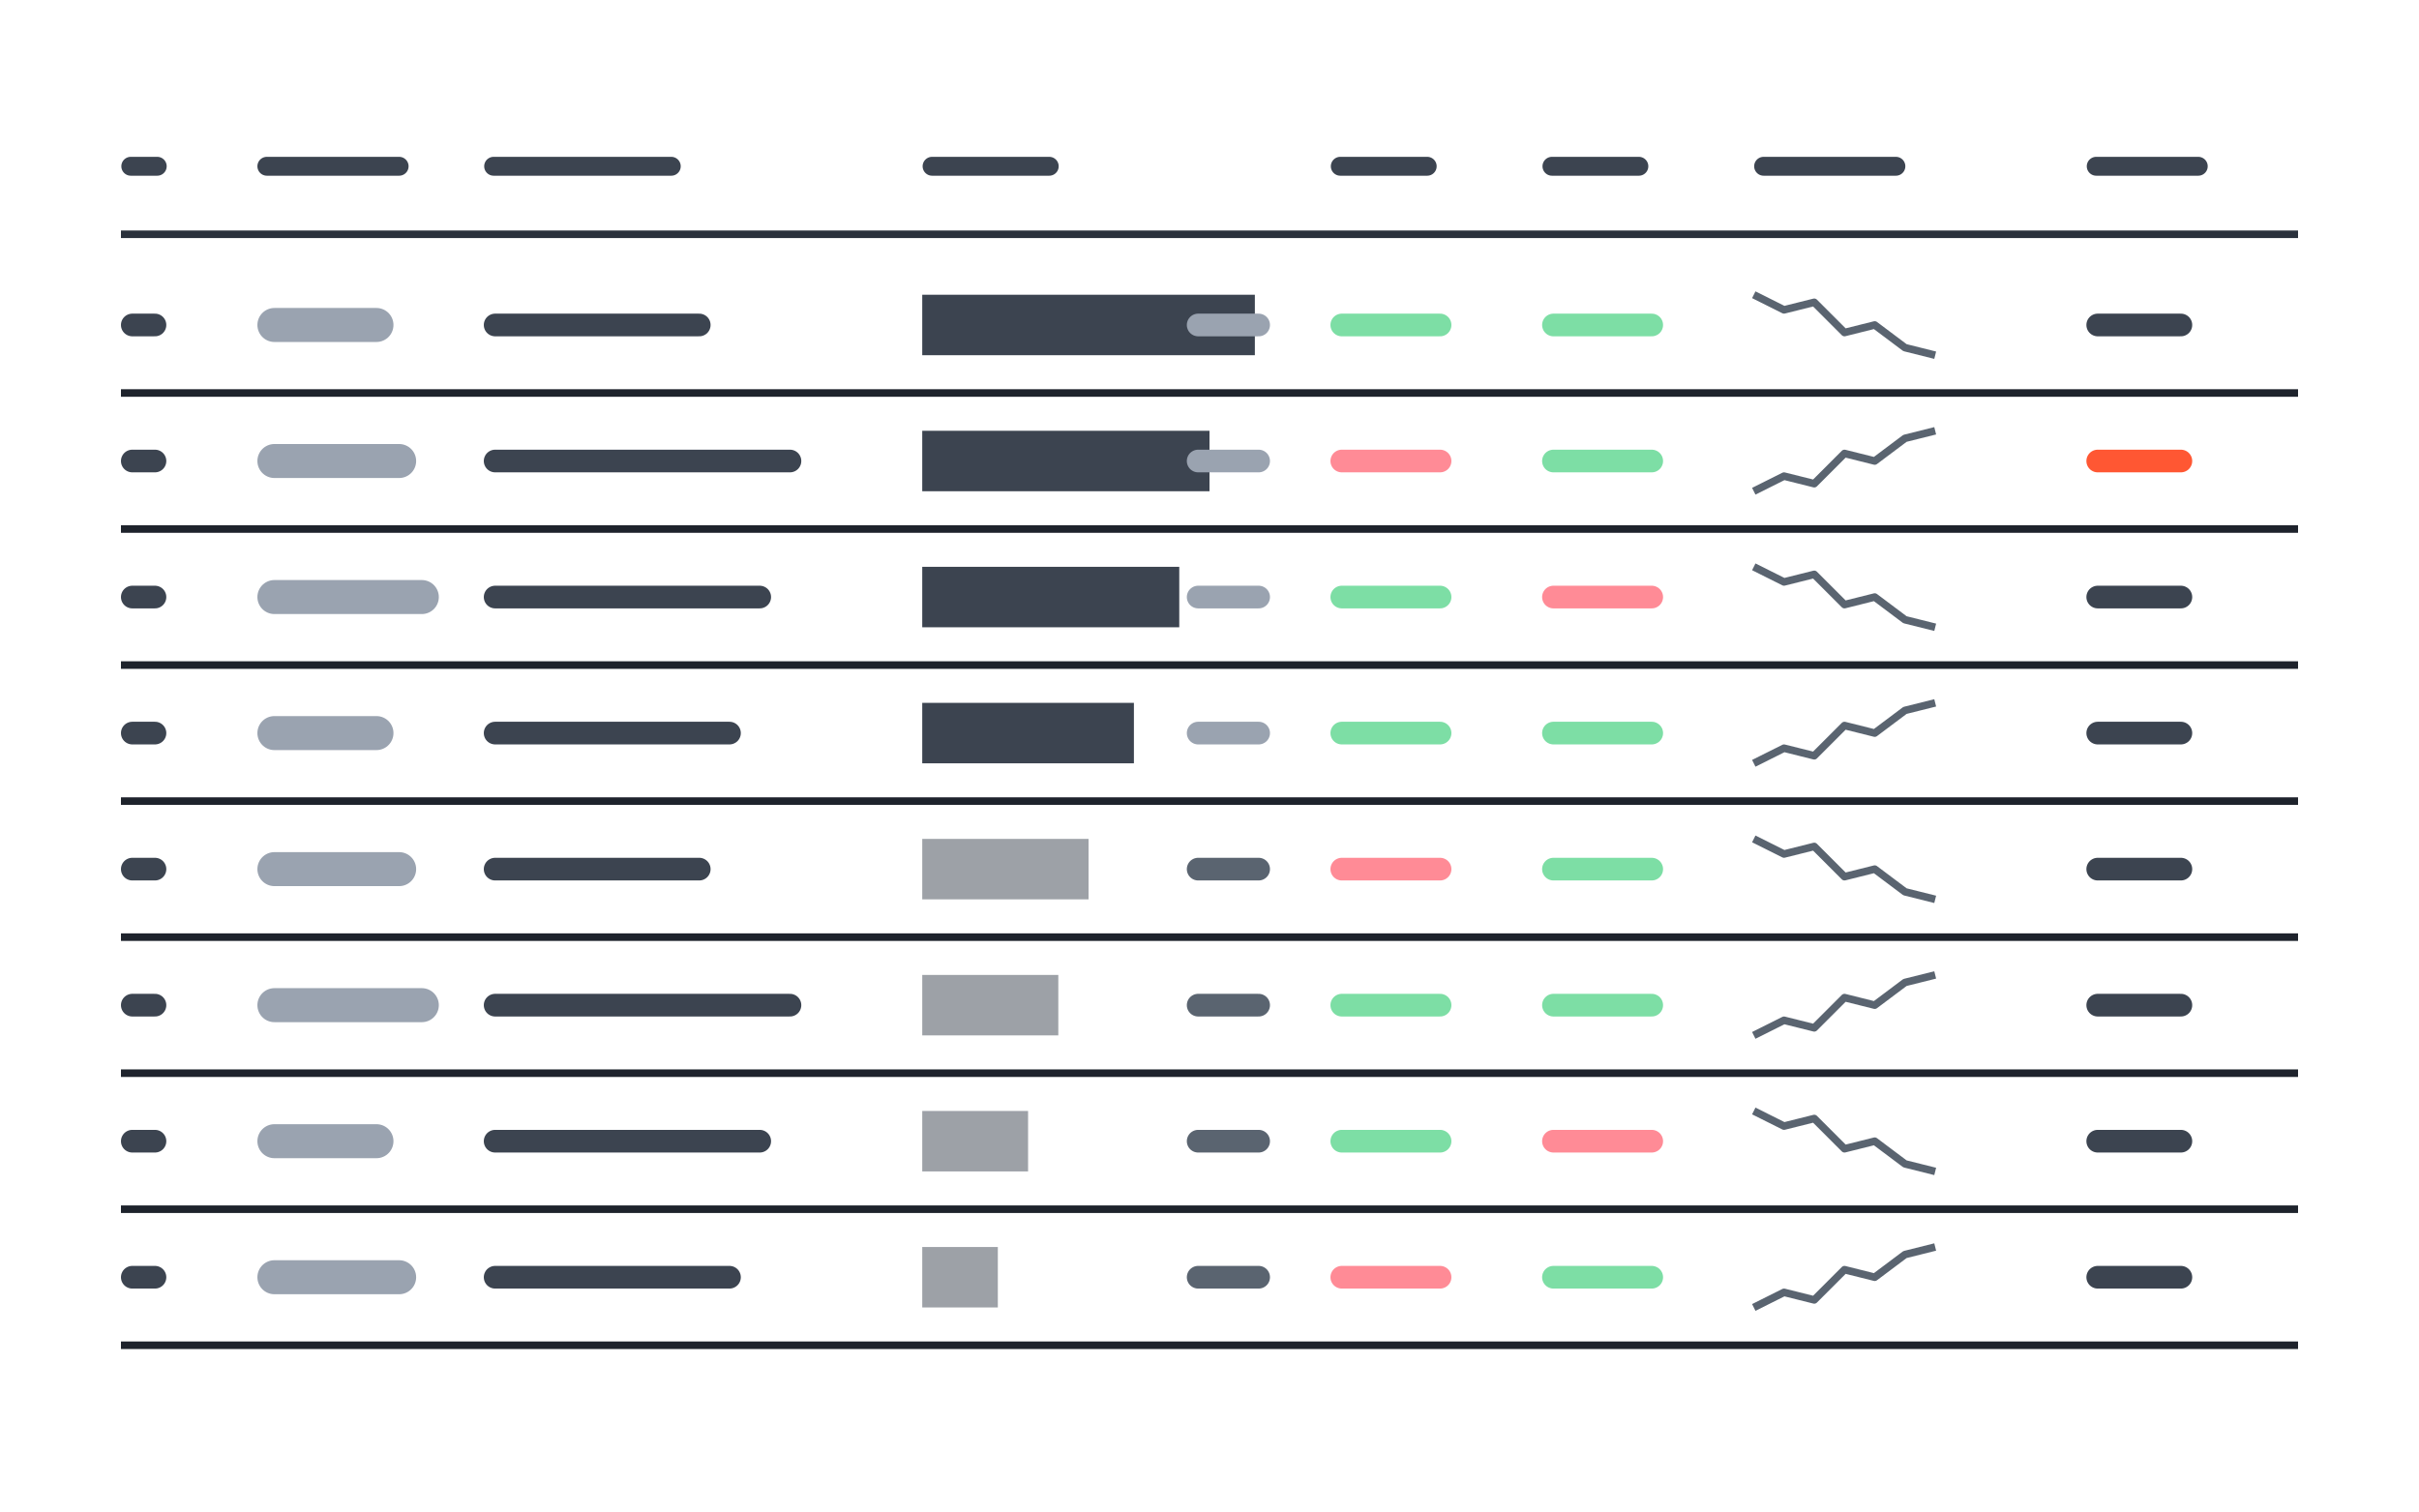
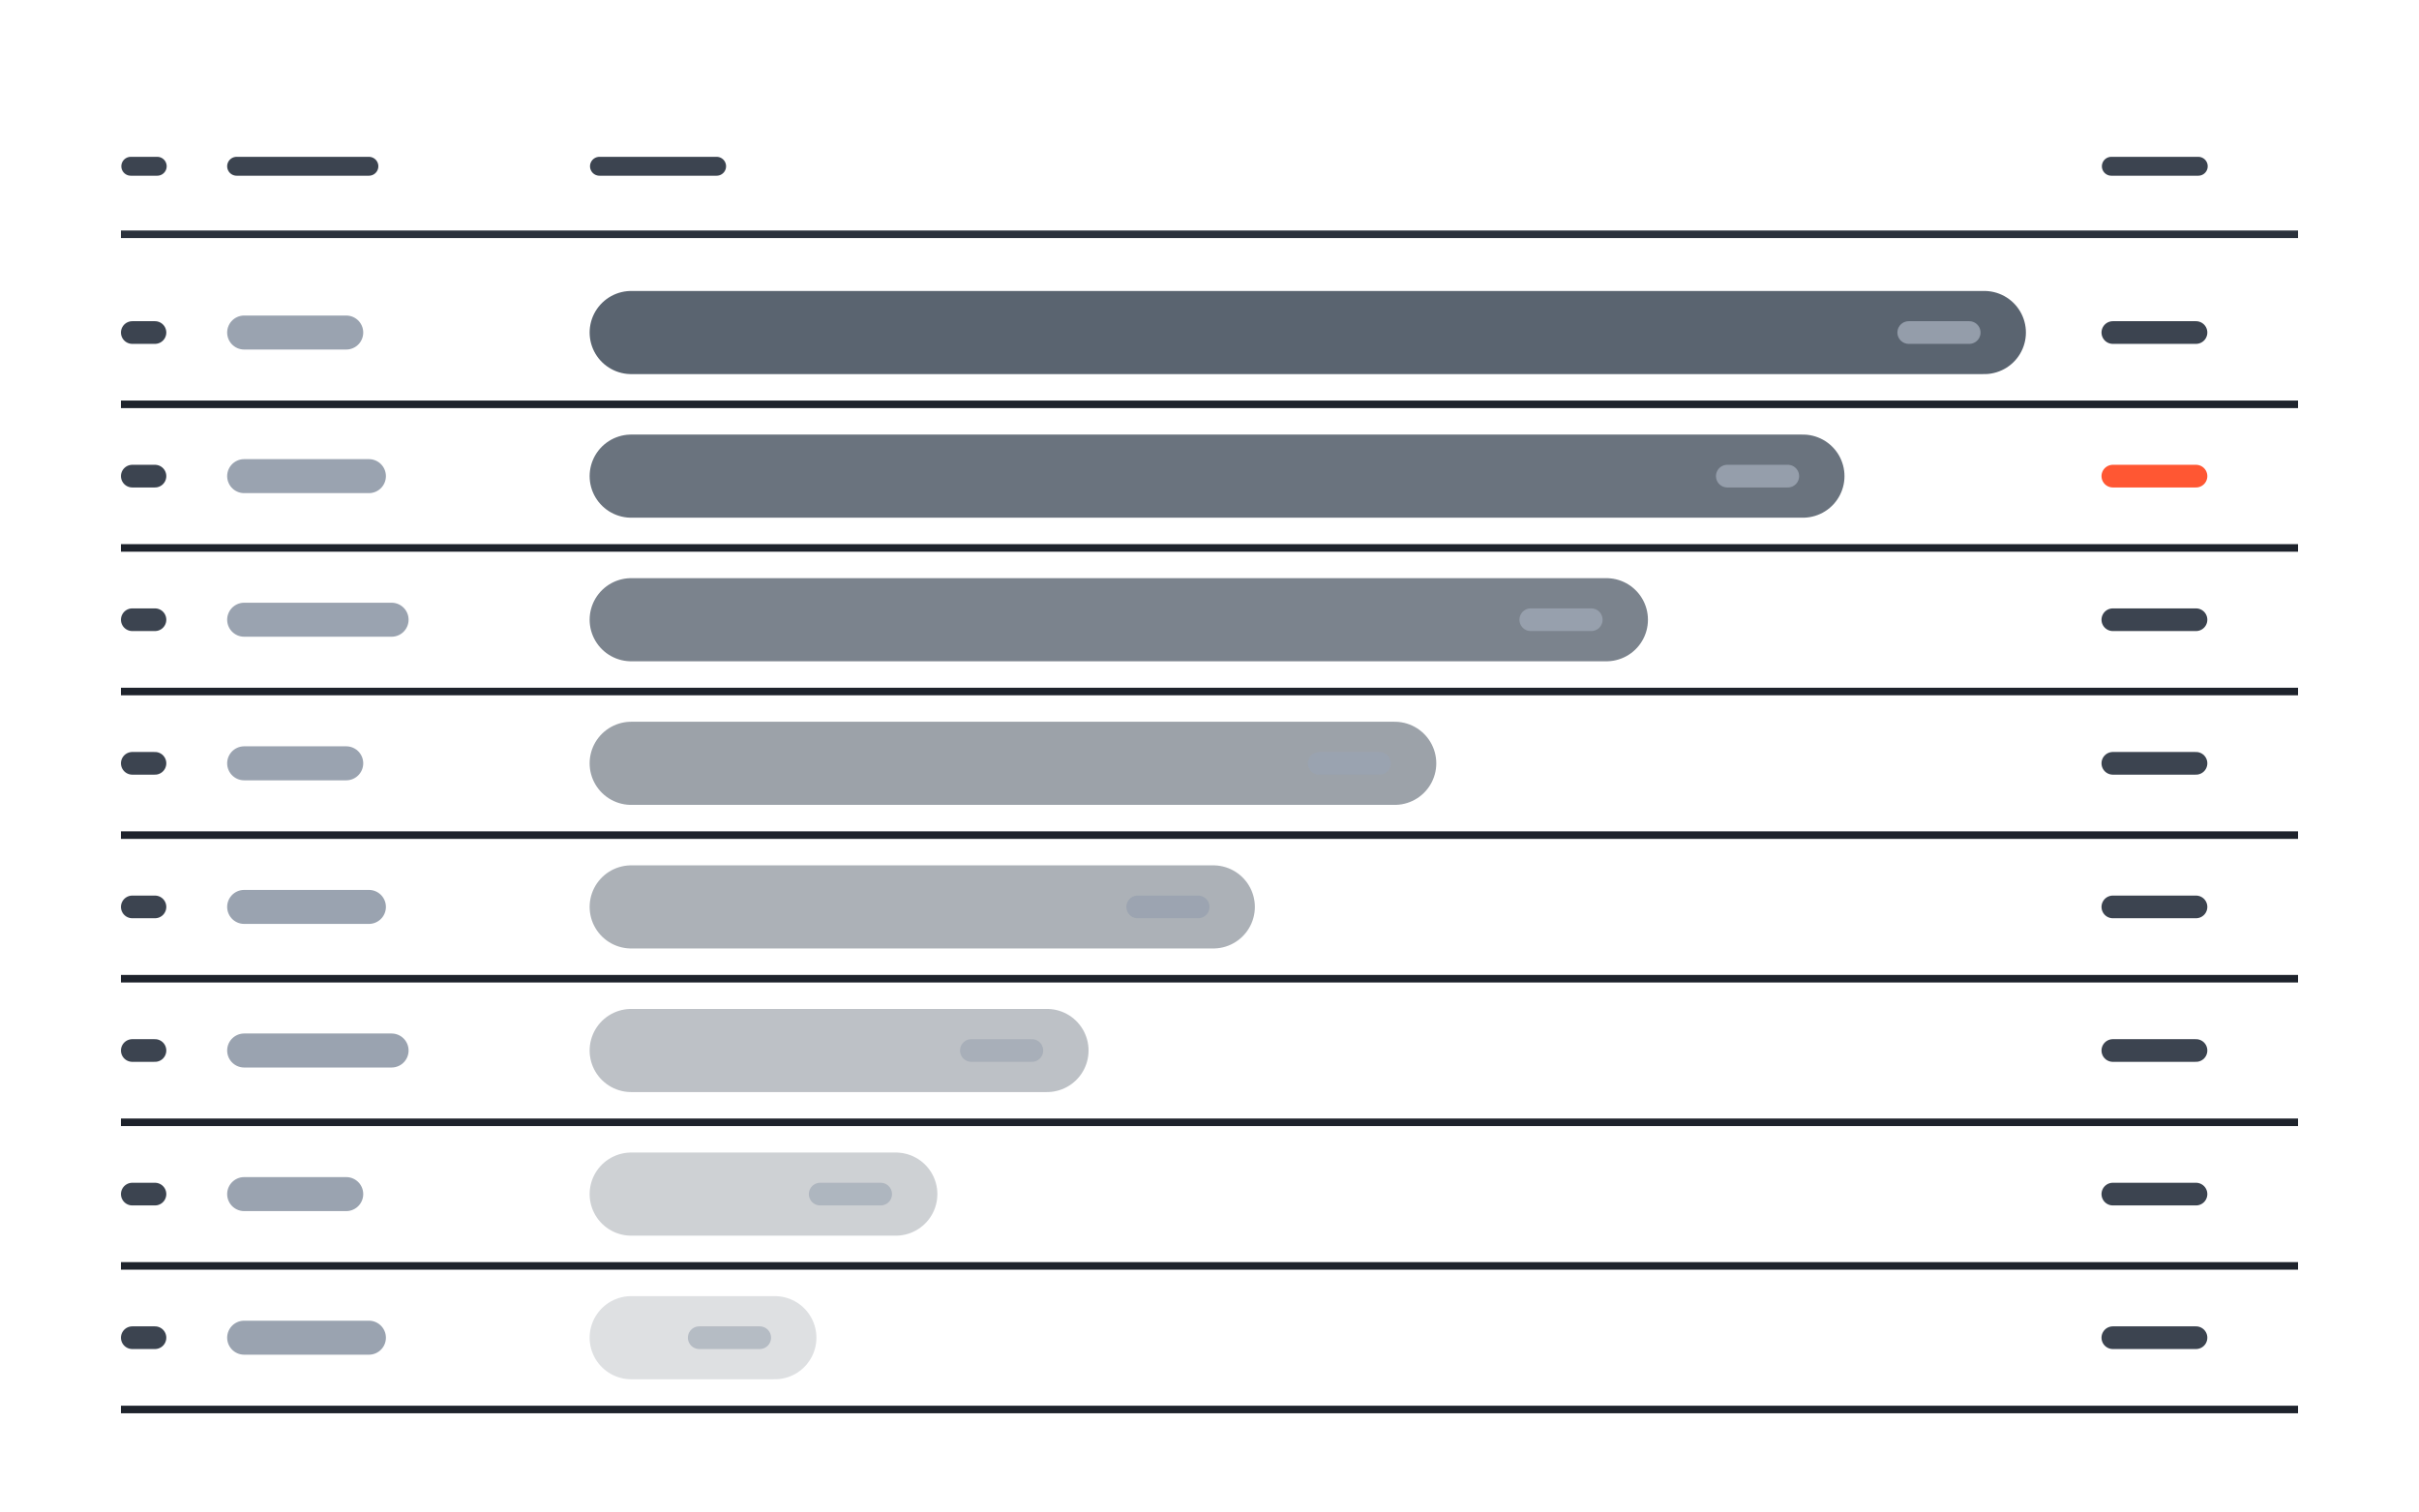
<svg xmlns="http://www.w3.org/2000/svg" viewBox="0 0 320 200">
-   <path fill="none" stroke="#3c4450" stroke-width="2.5" stroke-linecap="round" d="M17.3 22h3.5M35.3 22h17.5M65.3 22h23.5M123.3 22h15.5M177.3 22h11.5M205.3 22h11.5M233.3 22h17.5M277.3 22h13.5" />
+   <path fill="none" stroke="#3c4450" stroke-width="2.5" stroke-linecap="round" d="M17.3 22h3.5M31.3 22h17.5M79.3 22h15.5M279.3 22h11.5" />
  <path fill="none" stroke="#2a313c" d="M16 31L304 31" />
-   <path fill="none" stroke="#1e232c" d="M16 52L304 52M16 70L304 70M16 88L304 88M16 106L304 106M16 124L304 124M16 142L304 142M16 160L304 160M16 178L304 178" />
-   <path fill="#3c4450" opacity="1" d="M122 39h44v8h-44zM122 57h38v8h-38zM122 75h34v8h-34zM122 93h28v8h-28z" />
-   <path fill="#3c4450" opacity="0.5" d="M122 111h22v8h-22zM122 129h18v8h-18zM122 147h14v8h-14zM122 165h10v8h-10z" />
-   <path fill="none" stroke="#3c4450" stroke-width="3" stroke-linecap="round" d="M17.5 43h3M65.5 43h27M277.5 43h11M17.5 61h3M65.5 61h39M17.5 79h3M65.5 79h35M277.5 79h11M17.5 97h3M65.5 97h31M277.5 97h11M17.5 115h3M65.5 115h27M277.5 115h11M17.5 133h3M65.5 133h39M277.5 133h11M17.5 151h3M65.5 151h35M277.5 151h11M17.5 169h3M65.5 169h31M277.5 169h11" />
-   <path fill="none" stroke="#9aa3b0" stroke-width="4.5" stroke-linecap="round" d="M36.3 43h13.5M36.3 61h16.5M36.3 79h19.5M36.3 97h13.5M36.3 115h16.5M36.3 133h19.5M36.3 151h13.5M36.3 169h16.5" />
-   <path fill="none" stroke="#9aa3b0" stroke-width="3" stroke-linecap="round" d="M158.5 43h8M158.5 61h8M158.5 79h8M158.5 97h8" />
-   <path fill="none" stroke="#46d07f" stroke-width="3" stroke-linecap="round" opacity="0.7" d="M177.5 43h13M205.5 43h13M205.5 61h13M177.5 79h13M177.5 97h13M205.5 97h13M205.5 115h13M177.5 133h13M205.5 133h13M177.5 151h13M205.5 169h13" />
-   <path fill="none" stroke="#5a6470" stroke-linejoin="round" d="M232 39L236 41L240 40L244 44L248 43L252 46L256 47M232 65L236 63L240 64L244 60L248 61L252 58L256 57M232 75L236 77L240 76L244 80L248 79L252 82L256 83M232 101L236 99L240 100L244 96L248 97L252 94L256 93M232 111L236 113L240 112L244 116L248 115L252 118L256 119M232 137L236 135L240 136L244 132L248 133L252 130L256 129M232 147L236 149L240 148L244 152L248 151L252 154L256 155M232 173L236 171L240 172L244 168L248 169L252 166L256 165" />
-   <path fill="none" stroke="#ff5a6a" stroke-width="3" stroke-linecap="round" opacity="0.7" d="M177.5 61h13M205.5 79h13M177.5 115h13M205.5 151h13M177.5 169h13" />
-   <path fill="none" stroke="#ff5733" stroke-width="3" stroke-linecap="round" d="M277.5 61h11" />
-   <path fill="none" stroke="#5a6470" stroke-width="3" stroke-linecap="round" d="M158.5 115h8M158.5 133h8M158.5 151h8M158.5 169h8" />
+   <path fill="none" stroke="#1e232c" d="M16 53.5L304 53.5M16 72.5L304 72.5M16 91.5L304 91.5M16 110.5L304 110.5M16 129.5L304 129.5M16 148.5L304 148.5M16 167.5L304 167.5M16 186.5L304 186.5" />
+   <path fill="none" stroke="#5a6470" stroke-width="11" stroke-linecap="round" opacity="1" d="M83.5 44h179" />
+   <path fill="none" stroke="#5a6470" stroke-width="11" stroke-linecap="round" opacity="0.9" d="M83.5 63h155" />
+   <path fill="none" stroke="#5a6470" stroke-width="11" stroke-linecap="round" opacity="0.8" d="M83.5 82h129" />
+   <path fill="none" stroke="#5a6470" stroke-width="11" stroke-linecap="round" opacity="0.6" d="M83.5 101h101" />
+   <path fill="none" stroke="#5a6470" stroke-width="11" stroke-linecap="round" opacity="0.5" d="M83.5 120h77" />
+   <path fill="none" stroke="#5a6470" stroke-width="11" stroke-linecap="round" opacity="0.4" d="M83.5 139h55" />
+   <path fill="none" stroke="#5a6470" stroke-width="11" stroke-linecap="round" opacity="0.3" d="M83.5 158h35" />
+   <path fill="none" stroke="#5a6470" stroke-width="11" stroke-linecap="round" opacity="0.2" d="M83.5 177h19" />
+   <path fill="none" stroke="#3c4450" stroke-width="3" stroke-linecap="round" d="M17.5 44h3M279.5 44h11M17.5 63h3M17.5 82h3M279.5 82h11M17.5 101h3M279.5 101h11M17.5 120h3M279.5 120h11M17.5 139h3M279.5 139h11M17.5 158h3M279.5 158h11M17.5 177h3M279.5 177h11" />
+   <path fill="none" stroke="#9aa3b0" stroke-width="4.5" stroke-linecap="round" d="M32.3 44h13.5M32.3 63h16.5M32.3 82h19.5M32.3 101h13.5M32.3 120h16.5M32.3 139h19.5M32.3 158h13.5M32.3 177h16.5" />
+   <path fill="none" stroke="#9aa3b0" stroke-width="3" stroke-linecap="round" opacity="0.9" d="M252.5 44h8M228.5 63h8M202.5 82h8M174.5 101h8M150.5 120h8" />
+   <path fill="none" stroke="#ff5733" stroke-width="3" stroke-linecap="round" d="M279.5 63h11" />
+   <path fill="none" stroke="#9aa3b0" stroke-width="3" stroke-linecap="round" opacity="0.6" d="M128.5 139h8M108.5 158h8M92.5 177h8" />
</svg>
